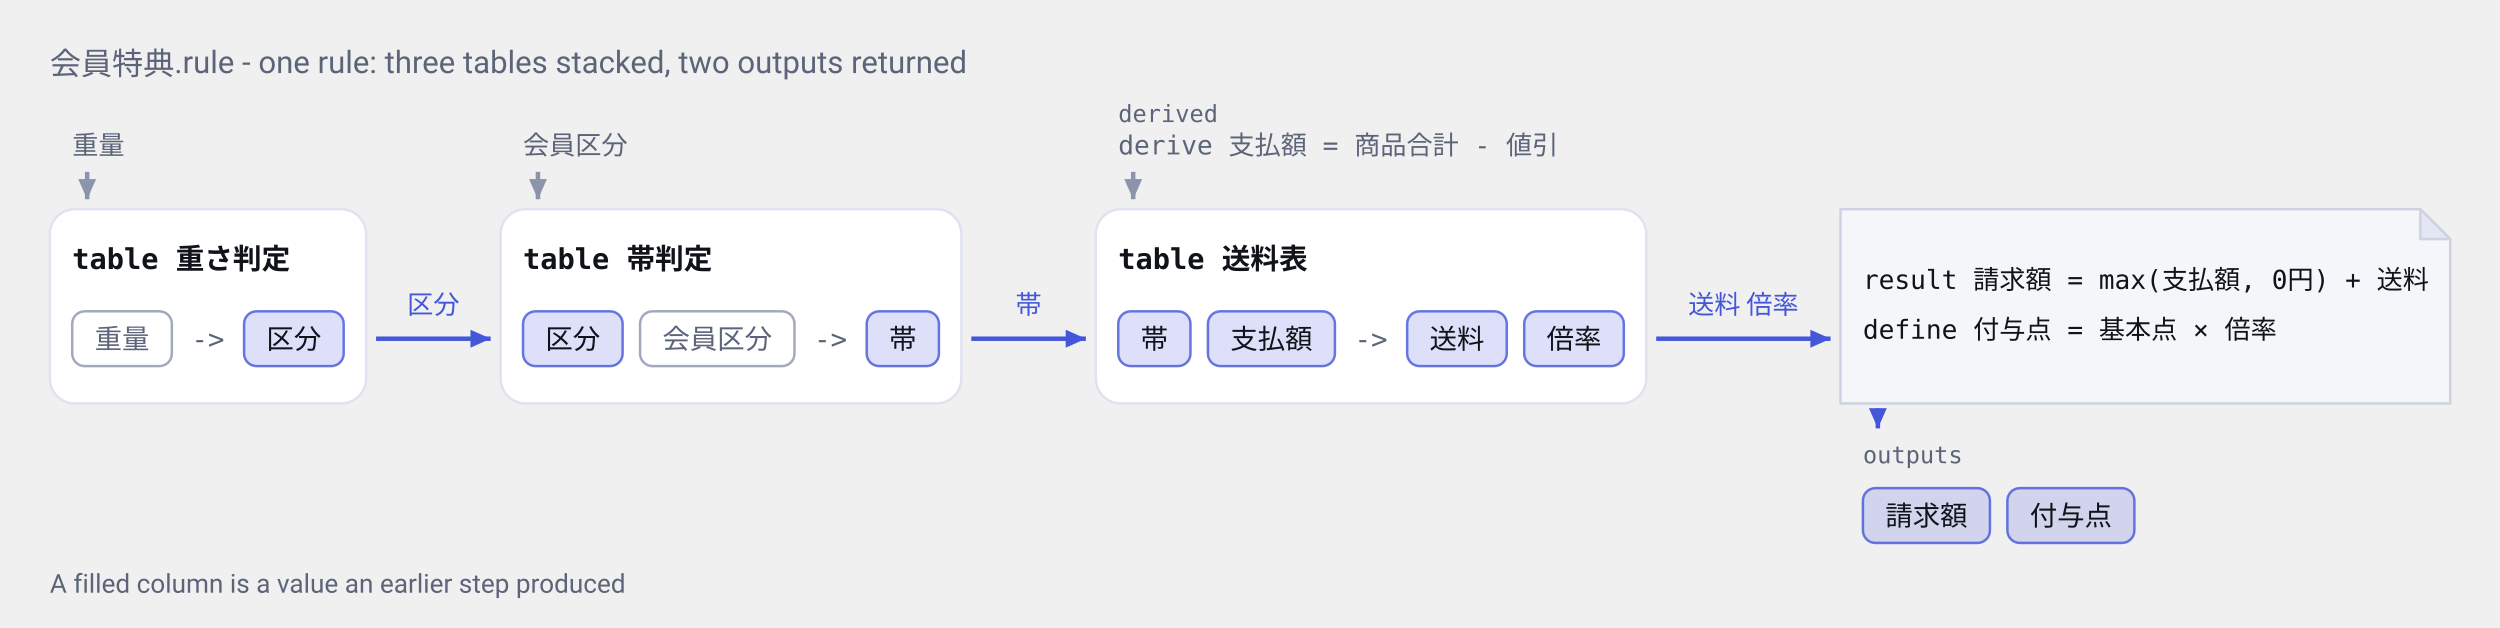
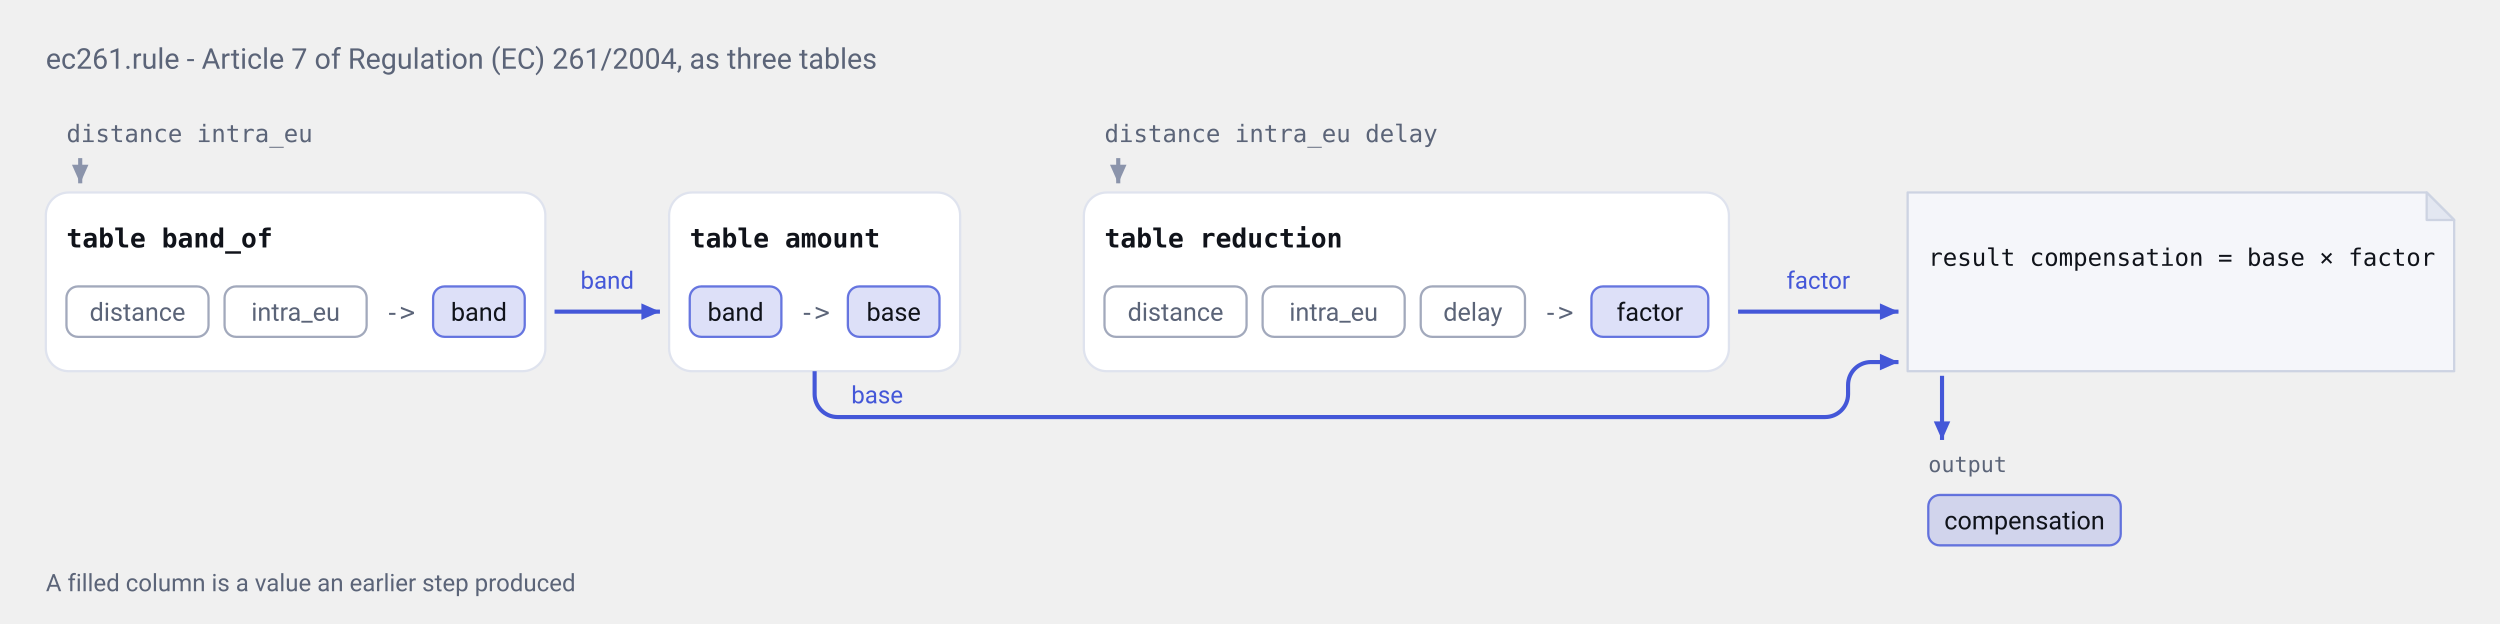
- <svg xmlns="http://www.w3.org/2000/svg" viewBox="0 0 1003.8 252" role="img" aria-label="Tables stack as deep as needed. 重さ判定 turns 重量 into 区分, which is a column of 帯判定; the 帯 it produces is a column of 送料表. The derived 支払額 comes in as a column too, and the last table produces 送料 and 倍率 at once, which become 請求額 and 付与点. A filled column is a value an earlier step produced." font-family="-apple-system, BlinkMacSystemFont, &quot;Hiragino Sans&quot;, &quot;Noto Sans JP&quot;, &quot;Yu Gothic&quot;, Meiryo, &quot;Segoe UI&quot;, Roboto, sans-serif">
+ <svg xmlns="http://www.w3.org/2000/svg" viewBox="0 0 1091.0 272" role="img" aria-label="What one table produces is a column of the next: band_of turns the distance and whether the flight is intra-EU into a band, and amount turns that band into the compensation. Not every table is in the chain — reduction reads the rule's inputs directly — and result puts the two together. A filled column is a value an earlier step produced." font-family="-apple-system, BlinkMacSystemFont, &quot;Hiragino Sans&quot;, &quot;Noto Sans JP&quot;, &quot;Yu Gothic&quot;, Meiryo, &quot;Segoe UI&quot;, Roboto, sans-serif">
  <defs>
    <marker id="head-accent" viewBox="0 0 10 10" refX="9" refY="5" markerWidth="9" markerHeight="9" markerUnits="userSpaceOnUse" orient="auto">
      <path d="M0,1 L9,5 L0,9 Z" fill="#4457d8" />
    </marker>
    <marker id="head-neutral" viewBox="0 0 10 10" refX="9" refY="5" markerWidth="9" markerHeight="9" markerUnits="userSpaceOnUse" orient="auto">
      <path d="M0,1 L9,5 L0,9 Z" fill="#8b94ab" />
    </marker>
  </defs>
-   <text x="20" y="30" font-size="12.5" font-weight="400" text-anchor="start" fill="#5b6478">会員特典.rule - one rule: three tables stacked, two outputs returned</text>
-   <rect x="20" y="84" width="127.0" height="78" rx="10" fill="#ffffff" stroke="#dfe3ee" />
-   <text x="29" y="108" font-size="11.5" font-weight="600" text-anchor="start" fill="#10131a" font-family="ui-monospace, SFMono-Regular, Menlo, Consolas, monospace">table 重さ判定</text>
-   <rect x="29" y="125.0" width="40.0" height="22" rx="5" fill="none" stroke="#8b94ab" stroke-opacity="0.8" />
-   <text x="49.0" y="140.0" font-size="11" font-weight="400" text-anchor="middle" fill="#5b6478">重量</text>
-   <text x="83.5" y="140" font-size="11" font-weight="400" text-anchor="middle" fill="#5b6478" font-family="ui-monospace, SFMono-Regular, Menlo, Consolas, monospace">-&gt;</text>
-   <rect x="98.0" y="125.0" width="40.0" height="22" rx="5" fill="#4457d8" fill-opacity="0.18" stroke="#4457d8" stroke-opacity="0.8" />
-   <text x="118.0" y="140.0" font-size="11" font-weight="400" text-anchor="middle" fill="#10131a">区分</text>
-   <rect x="201.0" y="84" width="185.0" height="78" rx="10" fill="#ffffff" stroke="#dfe3ee" />
-   <text x="210.0" y="108" font-size="11.5" font-weight="600" text-anchor="start" fill="#10131a" font-family="ui-monospace, SFMono-Regular, Menlo, Consolas, monospace">table 帯判定</text>
-   <rect x="210.0" y="125.0" width="40.0" height="22" rx="5" fill="#4457d8" fill-opacity="0.18" stroke="#4457d8" stroke-opacity="0.8" />
-   <text x="230.0" y="140.0" font-size="11" font-weight="400" text-anchor="middle" fill="#10131a">区分</text>
-   <rect x="257.0" y="125.0" width="62.0" height="22" rx="5" fill="none" stroke="#8b94ab" stroke-opacity="0.8" />
-   <text x="288.0" y="140.0" font-size="11" font-weight="400" text-anchor="middle" fill="#5b6478">会員区分</text>
-   <text x="333.5" y="140" font-size="11" font-weight="400" text-anchor="middle" fill="#5b6478" font-family="ui-monospace, SFMono-Regular, Menlo, Consolas, monospace">-&gt;</text>
-   <rect x="348.0" y="125.0" width="29.0" height="22" rx="5" fill="#4457d8" fill-opacity="0.18" stroke="#4457d8" stroke-opacity="0.8" />
-   <text x="362.5" y="140.0" font-size="11" font-weight="400" text-anchor="middle" fill="#10131a">帯</text>
-   <rect x="440.0" y="84" width="221.0" height="78" rx="10" fill="#ffffff" stroke="#dfe3ee" />
-   <text x="449.0" y="108" font-size="11.5" font-weight="600" text-anchor="start" fill="#10131a" font-family="ui-monospace, SFMono-Regular, Menlo, Consolas, monospace">table 送料表</text>
-   <rect x="449.0" y="125.0" width="29.0" height="22" rx="5" fill="#4457d8" fill-opacity="0.18" stroke="#4457d8" stroke-opacity="0.8" />
-   <text x="463.5" y="140.0" font-size="11" font-weight="400" text-anchor="middle" fill="#10131a">帯</text>
-   <rect x="485.0" y="125.0" width="51.0" height="22" rx="5" fill="#4457d8" fill-opacity="0.18" stroke="#4457d8" stroke-opacity="0.8" />
-   <text x="510.5" y="140.0" font-size="11" font-weight="400" text-anchor="middle" fill="#10131a">支払額</text>
-   <text x="550.5" y="140" font-size="11" font-weight="400" text-anchor="middle" fill="#5b6478" font-family="ui-monospace, SFMono-Regular, Menlo, Consolas, monospace">-&gt;</text>
-   <rect x="565.0" y="125.0" width="40.0" height="22" rx="5" fill="#4457d8" fill-opacity="0.18" stroke="#4457d8" stroke-opacity="0.8" />
-   <text x="585.0" y="140.0" font-size="11" font-weight="400" text-anchor="middle" fill="#10131a">送料</text>
-   <rect x="612.0" y="125.0" width="40.0" height="22" rx="5" fill="#4457d8" fill-opacity="0.18" stroke="#4457d8" stroke-opacity="0.8" />
-   <text x="632.0" y="140.0" font-size="11" font-weight="400" text-anchor="middle" fill="#10131a">倍率</text>
-   <text x="29" y="62" font-size="10.5" font-weight="400" text-anchor="start" fill="#5b6478" font-family="ui-monospace, SFMono-Regular, Menlo, Consolas, monospace">重量</text>
-   <text x="210.0" y="62" font-size="10.5" font-weight="400" text-anchor="start" fill="#5b6478" font-family="ui-monospace, SFMono-Regular, Menlo, Consolas, monospace">会員区分</text>
-   <text x="449.0" y="49" font-size="9.5" font-weight="400" text-anchor="start" fill="#5b6478" font-family="ui-monospace, SFMono-Regular, Menlo, Consolas, monospace">derived</text>
-   <text x="449.0" y="62" font-size="10.5" font-weight="400" text-anchor="start" fill="#5b6478" font-family="ui-monospace, SFMono-Regular, Menlo, Consolas, monospace">derive 支払額 = 商品合計 - 値引</text>
+   <text x="20" y="30" font-size="12.5" font-weight="400" text-anchor="start" fill="#5b6478">ec261.rule - Article 7 of Regulation (EC) 261/2004, as three tables</text>
+   <rect x="20" y="84" width="218.0" height="78" rx="10" fill="#ffffff" stroke="#dfe3ee" />
+   <text x="29" y="108" font-size="11.5" font-weight="600" text-anchor="start" fill="#10131a" font-family="ui-monospace, SFMono-Regular, Menlo, Consolas, monospace">table band_of</text>
+   <rect x="29" y="125.0" width="62.0" height="22" rx="5" fill="none" stroke="#8b94ab" stroke-opacity="0.8" />
+   <text x="60.0" y="140.0" font-size="11" font-weight="400" text-anchor="middle" fill="#5b6478">distance</text>
+   <rect x="98.0" y="125.0" width="62.0" height="22" rx="5" fill="none" stroke="#8b94ab" stroke-opacity="0.8" />
+   <text x="129.0" y="140.0" font-size="11" font-weight="400" text-anchor="middle" fill="#5b6478">intra_eu</text>
+   <text x="174.5" y="140" font-size="11" font-weight="400" text-anchor="middle" fill="#5b6478" font-family="ui-monospace, SFMono-Regular, Menlo, Consolas, monospace">-&gt;</text>
+   <rect x="189.0" y="125.0" width="40.0" height="22" rx="5" fill="#4457d8" fill-opacity="0.18" stroke="#4457d8" stroke-opacity="0.8" />
+   <text x="209.0" y="140.0" font-size="11" font-weight="400" text-anchor="middle" fill="#10131a">band</text>
+   <rect x="292.0" y="84" width="127.0" height="78" rx="10" fill="#ffffff" stroke="#dfe3ee" />
+   <text x="301.0" y="108" font-size="11.5" font-weight="600" text-anchor="start" fill="#10131a" font-family="ui-monospace, SFMono-Regular, Menlo, Consolas, monospace">table amount</text>
+   <rect x="301.0" y="125.0" width="40.0" height="22" rx="5" fill="#4457d8" fill-opacity="0.18" stroke="#4457d8" stroke-opacity="0.8" />
+   <text x="321.0" y="140.0" font-size="11" font-weight="400" text-anchor="middle" fill="#10131a">band</text>
+   <text x="355.5" y="140" font-size="11" font-weight="400" text-anchor="middle" fill="#5b6478" font-family="ui-monospace, SFMono-Regular, Menlo, Consolas, monospace">-&gt;</text>
+   <rect x="370.0" y="125.0" width="40.0" height="22" rx="5" fill="#4457d8" fill-opacity="0.18" stroke="#4457d8" stroke-opacity="0.8" />
+   <text x="390.0" y="140.0" font-size="11" font-weight="400" text-anchor="middle" fill="#10131a">base</text>
+   <rect x="473.0" y="84" width="281.5" height="78" rx="10" fill="#ffffff" stroke="#dfe3ee" />
+   <text x="482.0" y="108" font-size="11.5" font-weight="600" text-anchor="start" fill="#10131a" font-family="ui-monospace, SFMono-Regular, Menlo, Consolas, monospace">table reduction</text>
+   <rect x="482.0" y="125.0" width="62.0" height="22" rx="5" fill="none" stroke="#8b94ab" stroke-opacity="0.8" />
+   <text x="513.0" y="140.0" font-size="11" font-weight="400" text-anchor="middle" fill="#5b6478">distance</text>
+   <rect x="551.0" y="125.0" width="62.0" height="22" rx="5" fill="none" stroke="#8b94ab" stroke-opacity="0.8" />
+   <text x="582.0" y="140.0" font-size="11" font-weight="400" text-anchor="middle" fill="#5b6478">intra_eu</text>
+   <rect x="620.0" y="125.0" width="45.5" height="22" rx="5" fill="none" stroke="#8b94ab" stroke-opacity="0.8" />
+   <text x="642.75" y="140.0" font-size="11" font-weight="400" text-anchor="middle" fill="#5b6478">delay</text>
+   <text x="680.0" y="140" font-size="11" font-weight="400" text-anchor="middle" fill="#5b6478" font-family="ui-monospace, SFMono-Regular, Menlo, Consolas, monospace">-&gt;</text>
+   <rect x="694.5" y="125.0" width="51.0" height="22" rx="5" fill="#4457d8" fill-opacity="0.18" stroke="#4457d8" stroke-opacity="0.8" />
+   <text x="720.0" y="140.0" font-size="11" font-weight="400" text-anchor="middle" fill="#10131a">factor</text>
+   <text x="29" y="62" font-size="10.5" font-weight="400" text-anchor="start" fill="#5b6478" font-family="ui-monospace, SFMono-Regular, Menlo, Consolas, monospace">distance  intra_eu</text>
  <line x1="35" y1="69" x2="35" y2="80" stroke="#8b94ab" stroke-width="1.8" marker-end="url(#head-neutral)" />
-   <line x1="216.0" y1="69" x2="216.0" y2="80" stroke="#8b94ab" stroke-width="1.8" marker-end="url(#head-neutral)" />
-   <line x1="455.0" y1="69" x2="455.0" y2="80" stroke="#8b94ab" stroke-width="1.8" marker-end="url(#head-neutral)" />
-   <line x1="151.0" y1="136" x2="197.0" y2="136" stroke="#4457d8" stroke-width="1.8" marker-end="url(#head-accent)" />
-   <text x="174.0" y="126" font-size="10.5" font-weight="400" text-anchor="middle" fill="#4457d8">区分</text>
-   <line x1="390.0" y1="136" x2="436.0" y2="136" stroke="#4457d8" stroke-width="1.8" marker-end="url(#head-accent)" />
-   <text x="413.0" y="126" font-size="10.5" font-weight="400" text-anchor="middle" fill="#4457d8">帯</text>
-   <line x1="665.0" y1="136" x2="735.0" y2="136" stroke="#4457d8" stroke-width="1.8" marker-end="url(#head-accent)" />
-   <text x="700.0" y="126" font-size="10.5" font-weight="400" text-anchor="middle" fill="#4457d8">送料 倍率</text>
-   <path d="M739.0,84 H971.8 L983.8,96 V162 H739.0 Z" fill="#f5f6fa" stroke="#cdd3e2" stroke-linejoin="round" />
-   <path d="M971.8,84 V96 H983.8 Z" fill="#e3e7f1" stroke="#cdd3e2" stroke-linejoin="round" />
-   <text x="748.0" y="116" font-size="10.5" font-weight="400" text-anchor="start" fill="#10131a" font-family="ui-monospace, SFMono-Regular, Menlo, Consolas, monospace">result 請求額 = max(支払額, 0円) + 送料</text>
-   <text x="748.0" y="136" font-size="10.5" font-weight="400" text-anchor="start" fill="#10131a" font-family="ui-monospace, SFMono-Regular, Menlo, Consolas, monospace">define 付与点 = 基本点 × 倍率</text>
-   <text x="748.0" y="186" font-size="9.5" font-weight="400" text-anchor="start" fill="#5b6478" font-family="ui-monospace, SFMono-Regular, Menlo, Consolas, monospace">outputs</text>
-   <rect x="748.0" y="196" width="51.0" height="22" rx="5" fill="#4457d8" fill-opacity="0.18" stroke="#4457d8" stroke-opacity="0.8" />
-   <text x="773.5" y="211.0" font-size="11" font-weight="400" text-anchor="middle" fill="#10131a">請求額</text>
-   <rect x="806.0" y="196" width="51.0" height="22" rx="5" fill="#4457d8" fill-opacity="0.18" stroke="#4457d8" stroke-opacity="0.8" />
-   <text x="831.5" y="211.0" font-size="11" font-weight="400" text-anchor="middle" fill="#10131a">付与点</text>
-   <line x1="754.0" y1="164" x2="754.0" y2="172" stroke="#4457d8" stroke-width="1.8" marker-end="url(#head-accent)" />
-   <text x="20" y="238" font-size="10.5" font-weight="400" text-anchor="start" fill="#5b6478">A filled column is a value an earlier step produced</text>
+   <text x="482.0" y="62" font-size="10.5" font-weight="400" text-anchor="start" fill="#5b6478" font-family="ui-monospace, SFMono-Regular, Menlo, Consolas, monospace">distance  intra_eu  delay</text>
+   <line x1="488.0" y1="69" x2="488.0" y2="80" stroke="#8b94ab" stroke-width="1.8" marker-end="url(#head-neutral)" />
+   <line x1="242.0" y1="136" x2="288.0" y2="136" stroke="#4457d8" stroke-width="1.8" marker-end="url(#head-accent)" />
+   <text x="265.0" y="126" font-size="10.5" font-weight="400" text-anchor="middle" fill="#4457d8">band</text>
+   <path d="M355.5,162 V172 A10,10 0 0 0 365.5,182 H796.5 A10,10 0 0 0 806.5,172 V168 A10,10 0 0 1 816.5,158 H828.5" fill="none" stroke="#4457d8" stroke-width="1.8" marker-end="url(#head-accent)" />
+   <text x="371.5" y="176" font-size="10.5" font-weight="400" text-anchor="start" fill="#4457d8">base</text>
+   <line x1="758.5" y1="136" x2="828.5" y2="136" stroke="#4457d8" stroke-width="1.8" marker-end="url(#head-accent)" />
+   <text x="793.5" y="126" font-size="10.5" font-weight="400" text-anchor="middle" fill="#4457d8">factor</text>
+   <path d="M832.5,84 H1059.0 L1071.0,96 V162 H832.5 Z" fill="#f5f6fa" stroke="#cdd3e2" stroke-linejoin="round" />
+   <path d="M1059.0,84 V96 H1071.0 Z" fill="#e3e7f1" stroke="#cdd3e2" stroke-linejoin="round" />
+   <text x="841.5" y="116" font-size="10.5" font-weight="400" text-anchor="start" fill="#10131a" font-family="ui-monospace, SFMono-Regular, Menlo, Consolas, monospace">result compensation = base × factor</text>
+   <text x="841.5" y="206" font-size="9.5" font-weight="400" text-anchor="start" fill="#5b6478" font-family="ui-monospace, SFMono-Regular, Menlo, Consolas, monospace">output</text>
+   <rect x="841.5" y="216" width="84.0" height="22" rx="5" fill="#4457d8" fill-opacity="0.18" stroke="#4457d8" stroke-opacity="0.8" />
+   <text x="883.5" y="231.0" font-size="11" font-weight="400" text-anchor="middle" fill="#10131a">compensation</text>
+   <line x1="847.5" y1="164" x2="847.5" y2="192" stroke="#4457d8" stroke-width="1.8" marker-end="url(#head-accent)" />
+   <text x="20" y="258" font-size="10.5" font-weight="400" text-anchor="start" fill="#5b6478">A filled column is a value an earlier step produced</text>
</svg>
